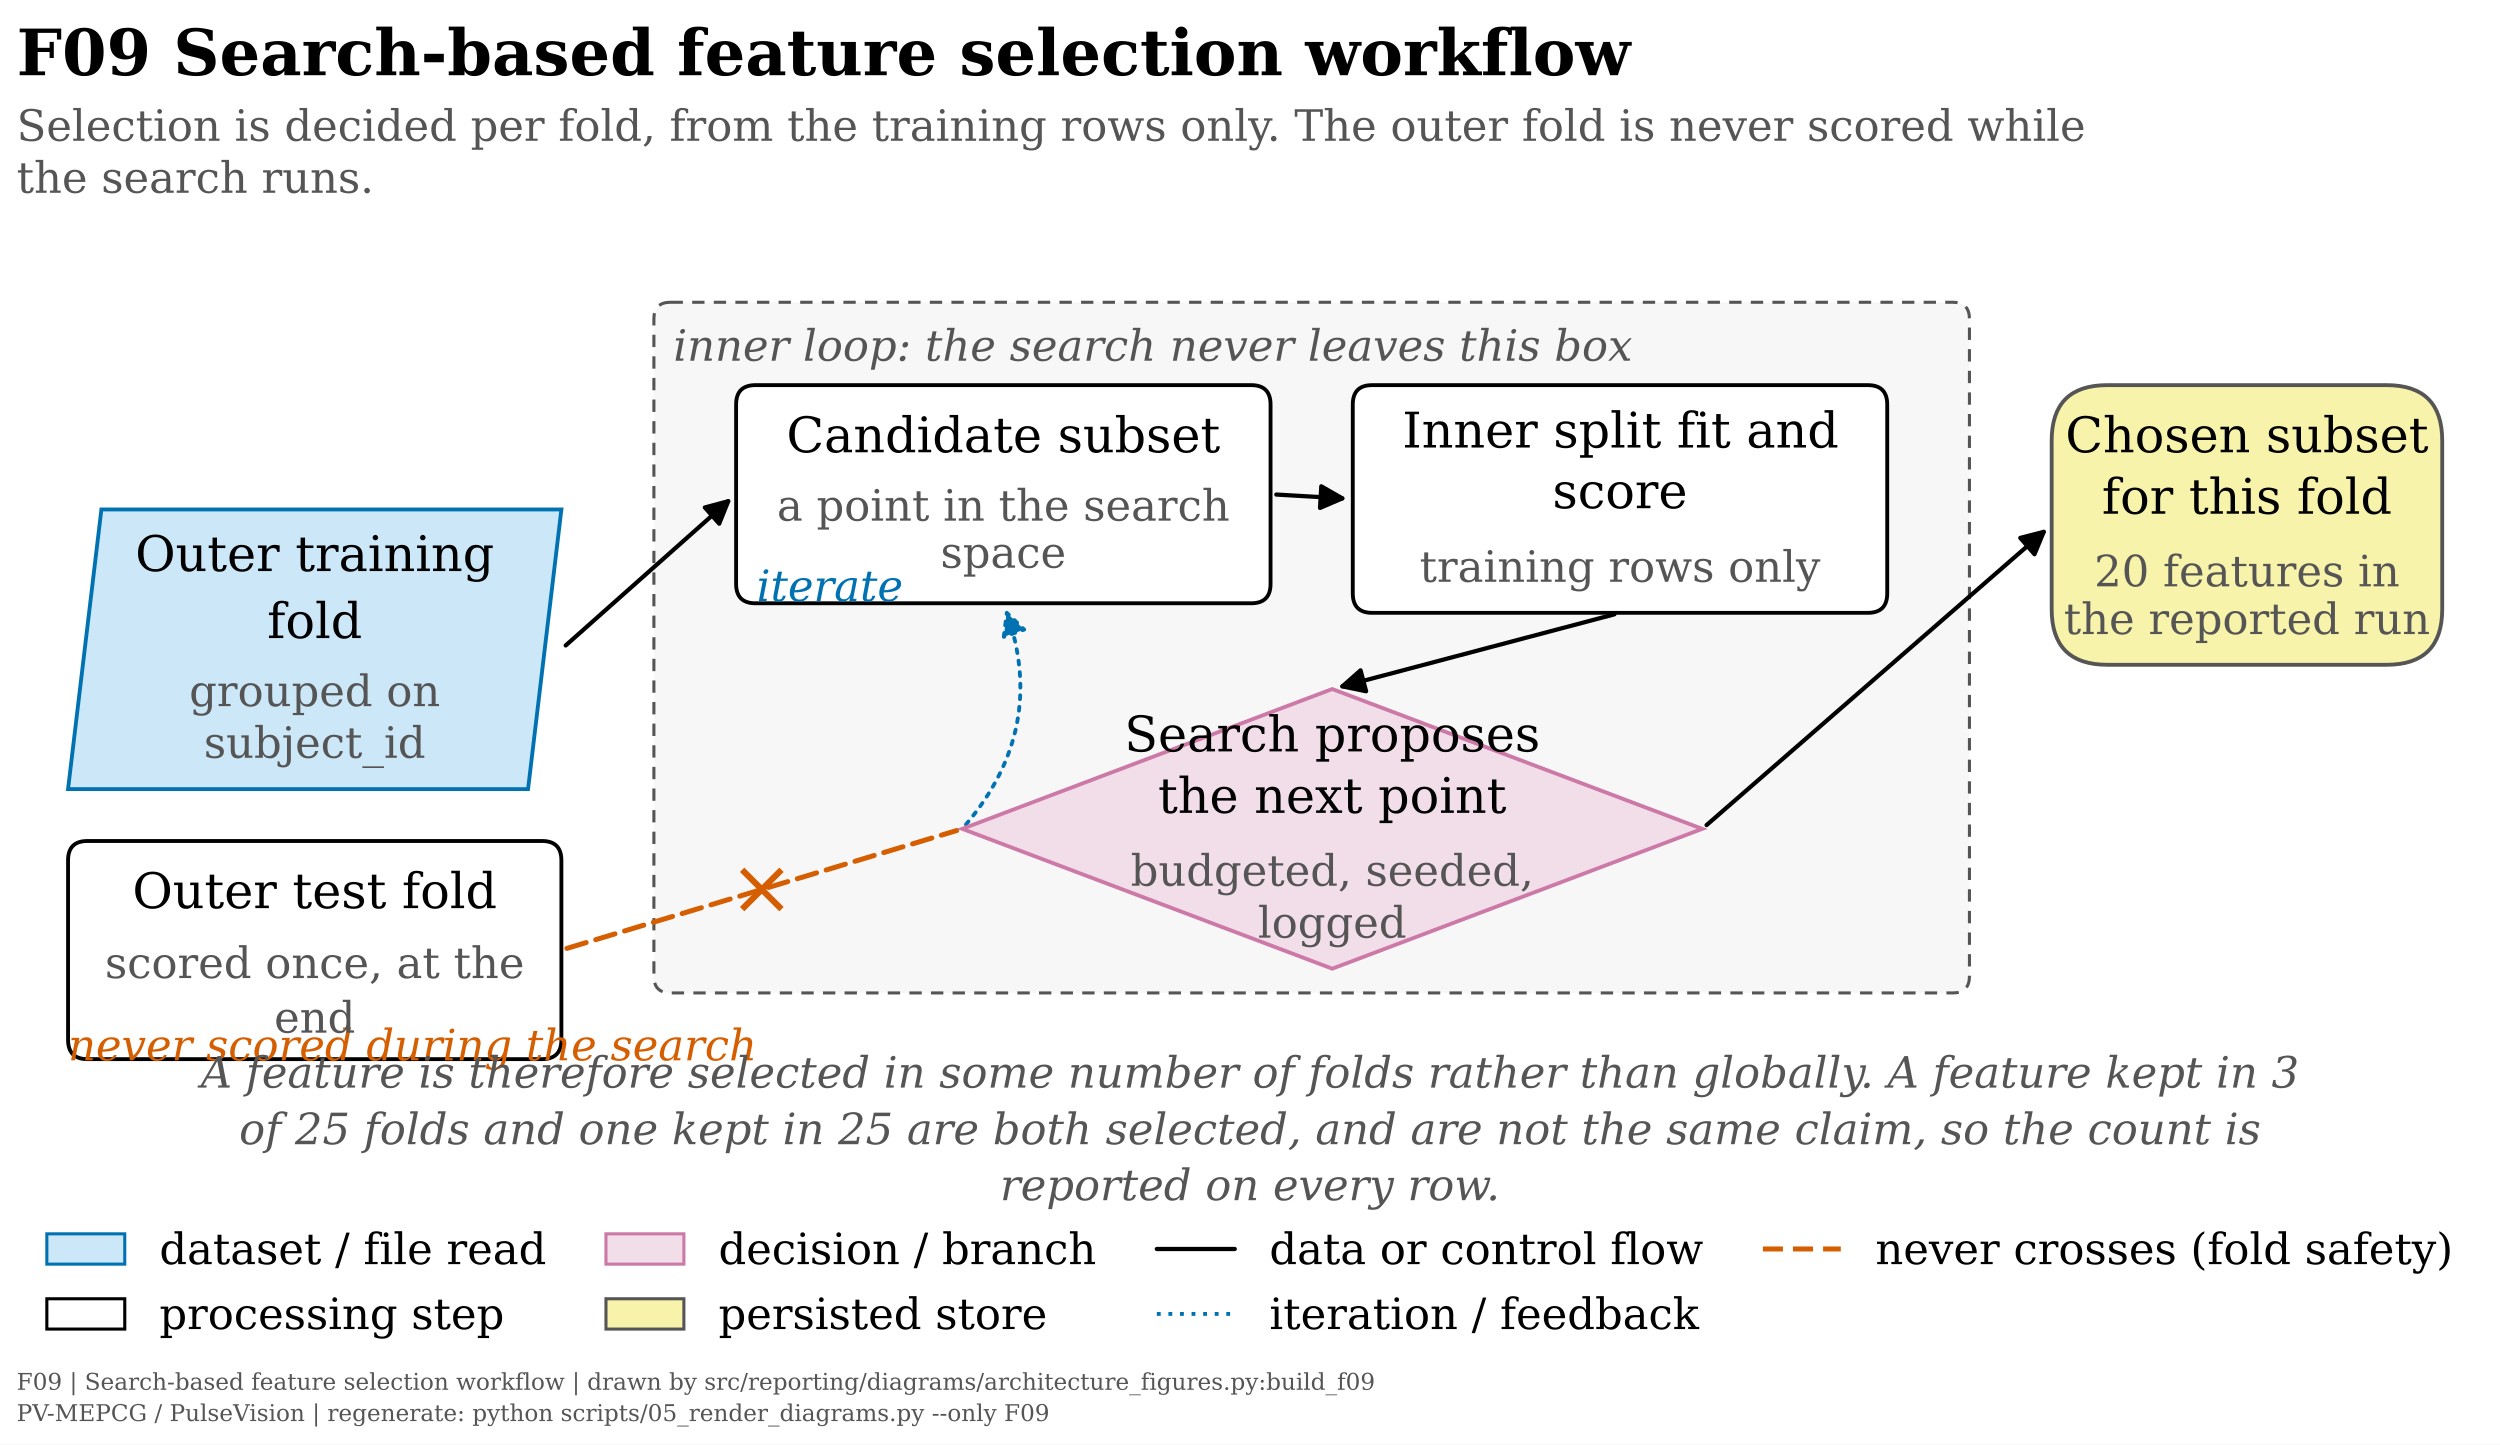
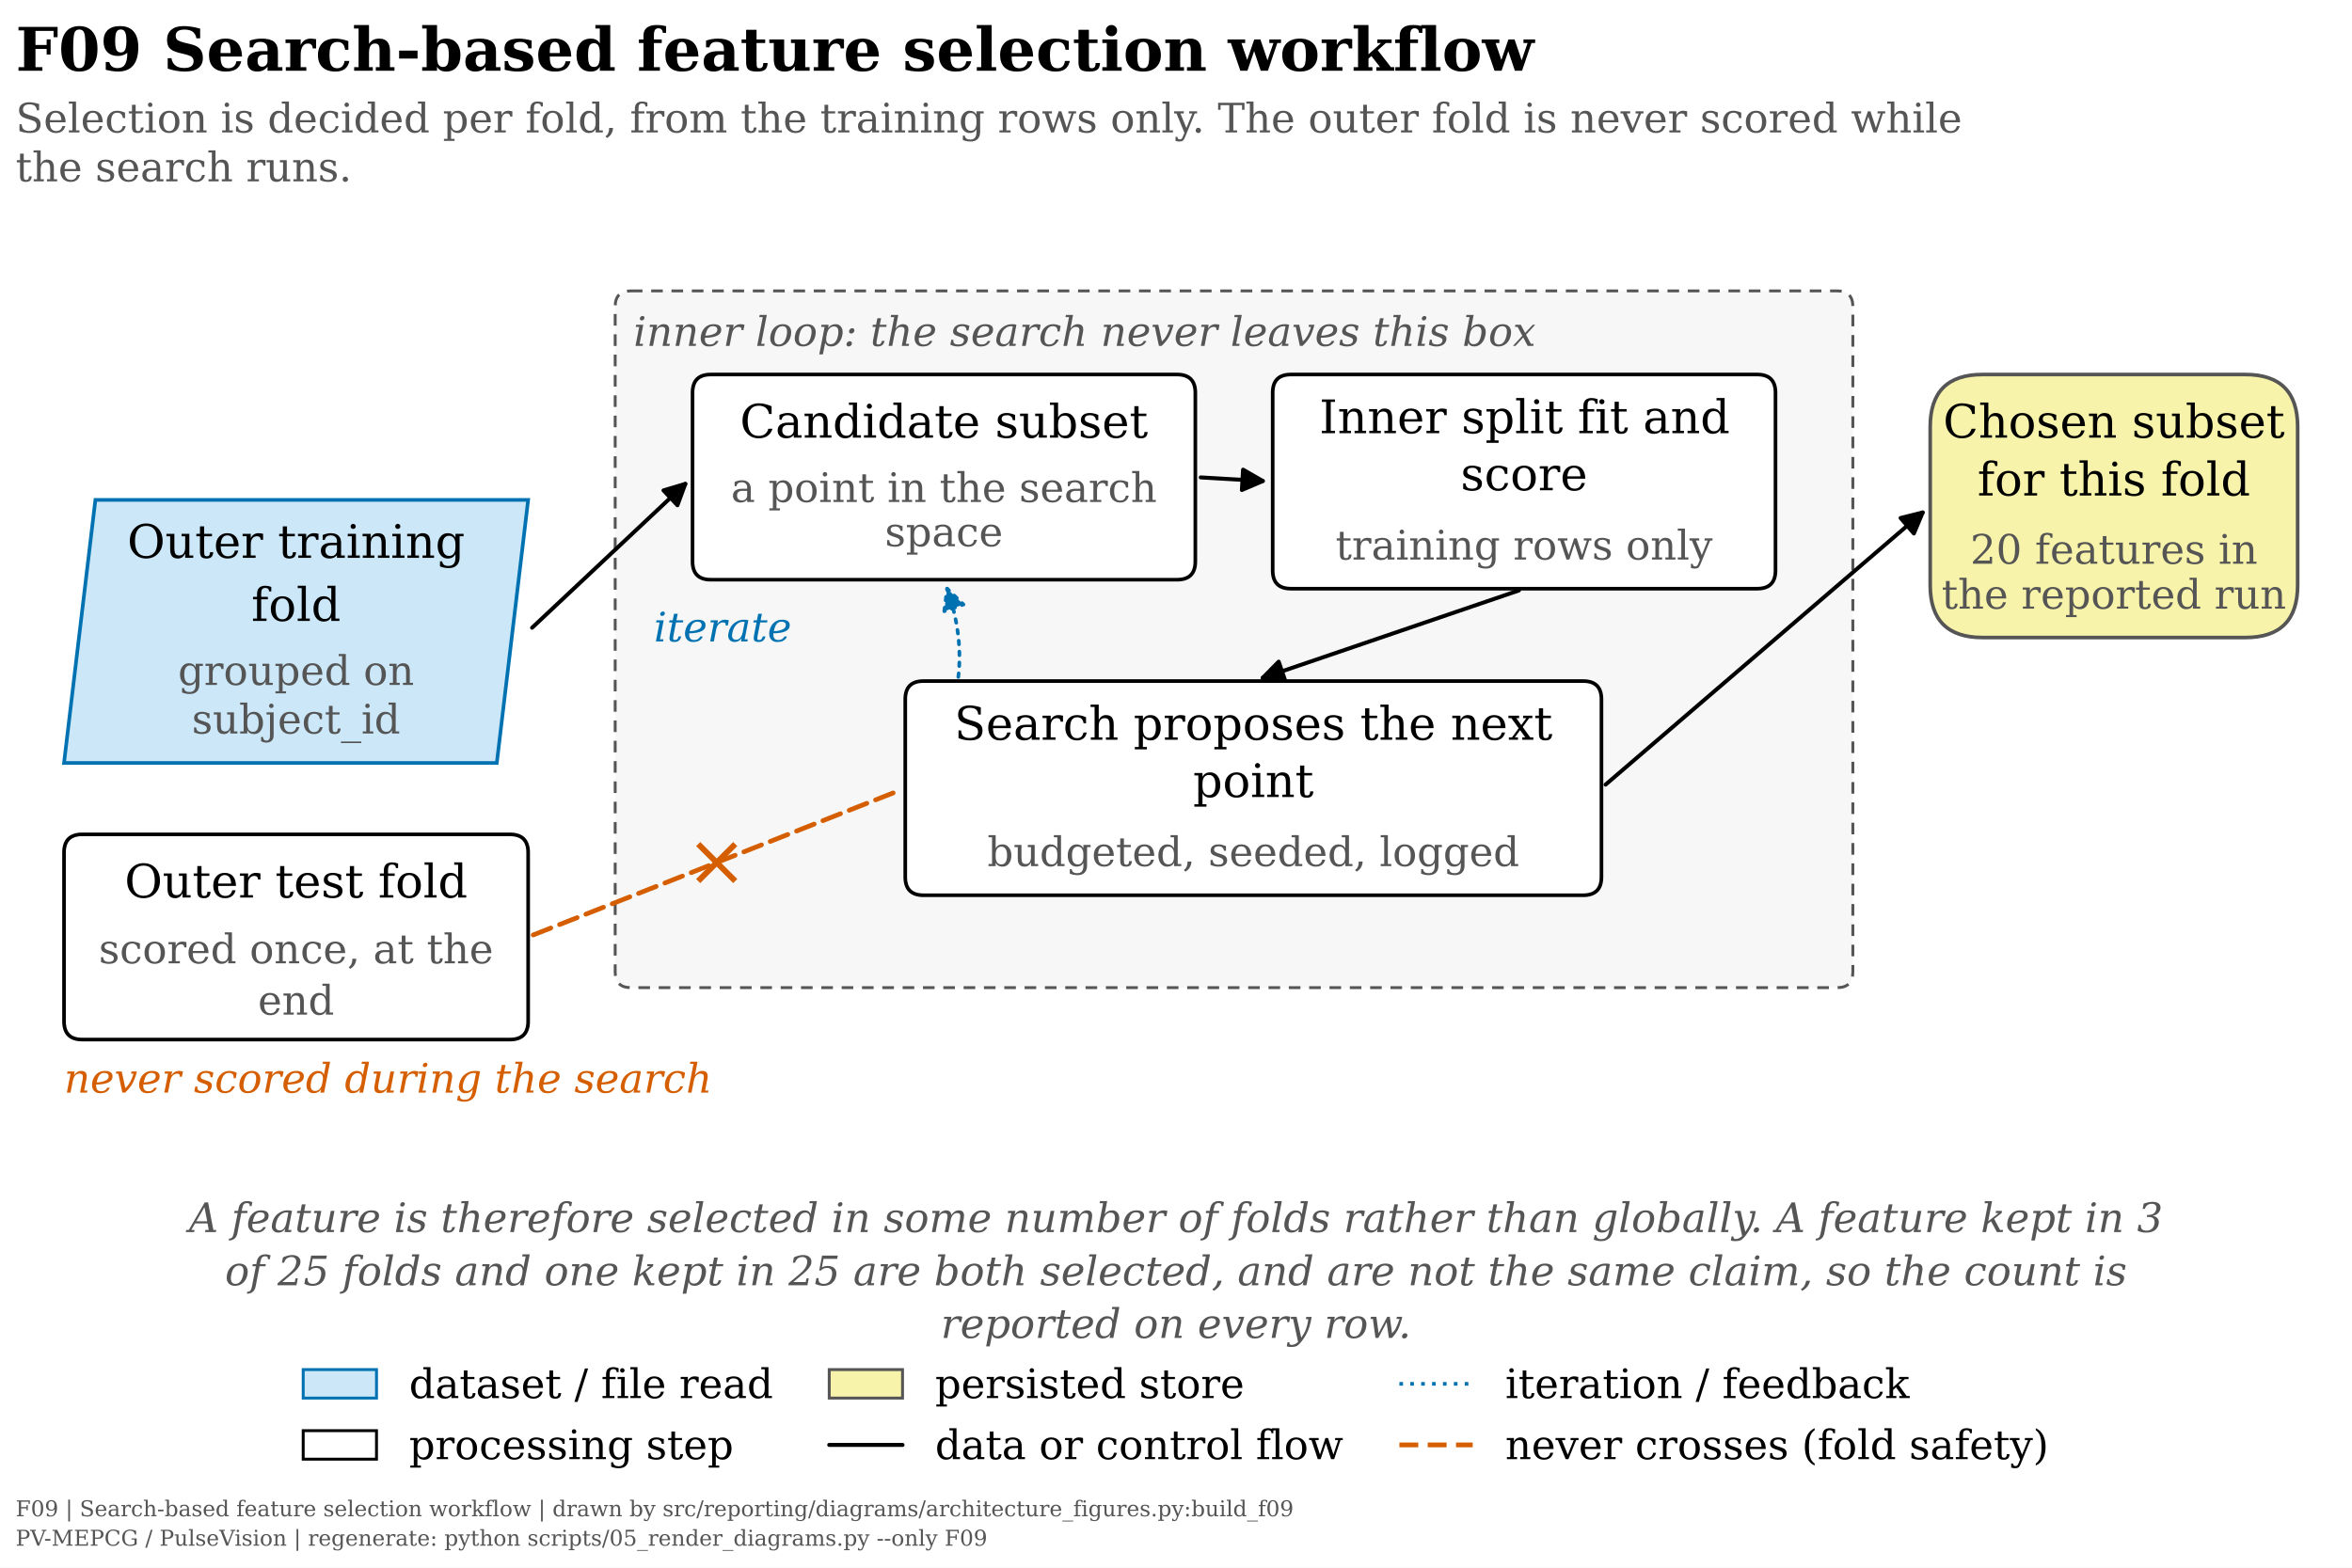
- <svg xmlns="http://www.w3.org/2000/svg" xmlns:xlink="http://www.w3.org/1999/xlink" width="648pt" height="374.4pt" viewBox="0 0 648 374.4" version="1.1">
+ <svg xmlns="http://www.w3.org/2000/svg" xmlns:xlink="http://www.w3.org/1999/xlink" width="648pt" height="432pt" viewBox="0 0 648 432" version="1.1">
  <defs>
    <style type="text/css">*{stroke-linejoin: round; stroke-linecap: butt}</style>
  </defs>
  <g id="figure_1">
    <g id="patch_1">
-       <path d="M 0 374.4  L 648 374.4  L 648 0  L 0 0  z " style="fill: #ffffff" />
+       <path d="M 0 432  L 648 432  L 648 0  L 0 0  z " style="fill: #ffffff" />
    </g>
    <g id="axes_1">
      <g id="patch_2">
-         <path d="M 173.808 78.344  L 506.16 78.344  Q 510.48 78.344 510.48 82.664  L 510.48 253.051  Q 510.48 257.371 506.16 257.371  L 173.808 257.371  Q 169.488 257.371 169.488 253.051  L 169.488 82.664  Q 169.488 78.344 173.808 78.344  z " clip-path="url(#pf3275479c1)" style="fill: #f7f7f7; stroke-dasharray: 3.2,2.4; stroke-dashoffset: 0; stroke: #555555; stroke-width: 0.8; stroke-linejoin: miter" />
+         <path d="M 173.808 80.16  L 506.16 80.16  Q 510.48 80.16 510.48 84.48  L 510.48 267.84  Q 510.48 272.16 506.16 272.16  L 173.808 272.16  Q 169.488 272.16 169.488 267.84  L 169.488 84.48  Q 169.488 80.16 173.808 80.16  z " clip-path="url(#pcbacf1dc0f)" style="fill: #f7f7f7; stroke-dasharray: 3.2,2.4; stroke-dashoffset: 0; stroke: #555555; stroke-width: 0.8; stroke-linejoin: miter" />
      </g>
      <g id="text_1">
-         <text style="font-style: italic; font-size: 11.22px; font-family: 'DejaVu Serif', 'Liberation Serif', 'Times New Roman', serif; text-anchor: start; fill: #555555" x="174.528" y="93.499" transform="rotate(-0 174.528 93.49879)">inner loop: the search never leaves this box</text>
+         <text style="font-style: italic; font-size: 11.22px; font-family: 'DejaVu Serif', 'Liberation Serif', 'Times New Roman', serif; text-anchor: start; fill: #555555" x="174.528" y="95.315" transform="rotate(-0 174.528 95.31501)">inner loop: the search never leaves this box</text>
      </g>
      <g id="patch_3">
-         <path d="M 146.631 167.3  Q 168.154 148.199 188.756 129.914  " clip-path="url(#pf3275479c1)" style="fill: none; stroke: #000000; stroke-width: 1.1; stroke-linecap: round" />
-         <path d="M 182.698 131.54  L 188.756 129.914  L 186.422 135.736  z " clip-path="url(#pf3275479c1)" style="stroke: #000000; stroke-width: 1.1; stroke-linecap: round" />
+         <path d="M 146.604 172.976  Q 168.156 152.737 188.811 133.341  " clip-path="url(#pcbacf1dc0f)" style="fill: none; stroke: #000000; stroke-width: 1.1; stroke-linecap: round" />
+         <path d="M 182.801 135.136  L 188.811 133.341  L 186.642 139.226  z " clip-path="url(#pcbacf1dc0f)" style="stroke: #000000; stroke-width: 1.1; stroke-linecap: round" />
      </g>
      <g id="patch_4">
-         <path d="M 330.824 128.187  Q 339.984 128.718 347.917 129.179  " clip-path="url(#pf3275479c1)" style="fill: none; stroke: #000000; stroke-width: 1.1; stroke-linecap: round" />
-         <path d="M 342.479 126.053  L 347.917 129.179  L 342.154 131.654  z " clip-path="url(#pf3275479c1)" style="stroke: #000000; stroke-width: 1.1; stroke-linecap: round" />
+         <path d="M 330.824 131.56  Q 339.984 132.091 347.917 132.552  " clip-path="url(#pcbacf1dc0f)" style="fill: none; stroke: #000000; stroke-width: 1.1; stroke-linecap: round" />
+         <path d="M 342.479 129.426  L 347.917 132.552  L 342.154 135.027  z " clip-path="url(#pcbacf1dc0f)" style="stroke: #000000; stroke-width: 1.1; stroke-linecap: round" />
      </g>
      <g id="patch_5">
-         <path d="M 418.452 159.231  Q 382.607 168.723 347.952 177.9  " clip-path="url(#pf3275479c1)" style="fill: none; stroke: #000000; stroke-width: 1.1; stroke-linecap: round" />
-         <path d="M 354.093 179.175  L 347.952 177.9  L 352.657 173.752  z " clip-path="url(#pf3275479c1)" style="stroke: #000000; stroke-width: 1.1; stroke-linecap: round" />
+         <path d="M 418.488 162.702  Q 382.608 174.95 347.892 186.799  " clip-path="url(#pcbacf1dc0f)" style="fill: none; stroke: #000000; stroke-width: 1.1; stroke-linecap: round" />
+         <path d="M 354.107 187.642  L 347.892 186.799  L 352.295 182.333  z " clip-path="url(#pcbacf1dc0f)" style="stroke: #000000; stroke-width: 1.1; stroke-linecap: round" />
      </g>
      <g id="patch_6">
-         <path d="M 250.388 213.703  Q 271.529 188.667 260.953 158.837  " clip-path="url(#pf3275479c1)" style="fill: none; stroke-dasharray: 1,2; stroke-dashoffset: 0; stroke: #0072b2; stroke-linecap: round" />
-         <path d="M 260.184 165.062  L 260.953 158.837  L 265.472 163.187  z " clip-path="url(#pf3275479c1)" style="fill: #0072b2; stroke-dasharray: 1,2; stroke-dashoffset: 0; stroke: #0072b2; stroke-linecap: round" />
+         <path d="M 250.391 216.055  Q 271.223 191.525 260.944 162.211  " clip-path="url(#pcbacf1dc0f)" style="fill: none; stroke-dasharray: 1,2; stroke-dashoffset: 0; stroke: #0072b2; stroke-linecap: round" />
+         <path d="M 260.153 168.433  L 260.944 162.211  L 265.447 166.577  z " clip-path="url(#pcbacf1dc0f)" style="fill: #0072b2; stroke-dasharray: 1,2; stroke-dashoffset: 0; stroke: #0072b2; stroke-linecap: round" />
      </g>
      <g id="patch_7">
-         <path d="M 442.347 213.857  Q 486.503 175.455 529.731 137.861  " clip-path="url(#pf3275479c1)" style="fill: none; stroke: #000000; stroke-width: 1.1; stroke-linecap: round" />
-         <path d="M 523.657 139.426  L 529.731 137.861  L 527.339 143.659  z " clip-path="url(#pf3275479c1)" style="stroke: #000000; stroke-width: 1.1; stroke-linecap: round" />
+         <path d="M 442.352 216.214  Q 486.503 178.316 529.721 141.22  " clip-path="url(#pcbacf1dc0f)" style="fill: none; stroke: #000000; stroke-width: 1.1; stroke-linecap: round" />
+         <path d="M 523.637 142.745  L 529.721 141.22  L 527.291 147.002  z " clip-path="url(#pcbacf1dc0f)" style="stroke: #000000; stroke-width: 1.1; stroke-linecap: round" />
      </g>
      <g id="patch_8">
-         <path d="M 146.948 245.823  Q 197.461 230.549 247.973 215.274  " clip-path="url(#pf3275479c1)" style="fill: none; stroke-dasharray: 5.2,2.6; stroke-dashoffset: 0; stroke: #d55e00; stroke-width: 1.3; stroke-linecap: round" />
+         <path d="M 146.91 257.641  Q 197.46 237.691 248.01 217.741  " clip-path="url(#pcbacf1dc0f)" style="fill: none; stroke-dasharray: 5.2,2.6; stroke-dashoffset: 0; stroke: #d55e00; stroke-width: 1.3; stroke-linecap: round" />
      </g>
      <g id="patch_9">
-         <path d="M 26.28 132.052  L 145.512 132.052  L 136.872 204.535  L 17.64 204.535  z " clip-path="url(#pf3275479c1)" style="fill: #cce8f8; stroke: #0072b2; stroke-linejoin: miter" />
+         <path d="M 26.28 137.76  L 145.512 137.76  L 136.872 210.243  L 17.64 210.243  z " clip-path="url(#pcbacf1dc0f)" style="fill: #cce8f8; stroke: #0072b2; stroke-linejoin: miter" />
      </g>
      <g id="patch_10">
-         <path d="M 195.84 99.827  L 324.288 99.827  Q 329.328 99.827 329.328 104.867  L 329.328 151.333  Q 329.328 156.373 324.288 156.373  L 195.84 156.373  Q 190.8 156.373 190.8 151.333  L 190.8 104.867  Q 190.8 99.827 195.84 99.827  z " clip-path="url(#pf3275479c1)" style="fill: #ffffff; stroke: #000000; stroke-linejoin: miter" />
+         <path d="M 195.84 103.2  L 324.288 103.2  Q 329.328 103.2 329.328 108.24  L 329.328 154.706  Q 329.328 159.745 324.288 159.745  L 195.84 159.745  Q 190.8 159.745 190.8 154.706  L 190.8 108.24  Q 190.8 103.2 195.84 103.2  z " clip-path="url(#pcbacf1dc0f)" style="fill: #ffffff; stroke: #000000; stroke-linejoin: miter" />
      </g>
      <g id="patch_11">
-         <path d="M 355.68 99.827  L 484.128 99.827  Q 489.168 99.827 489.168 104.867  L 489.168 153.806  Q 489.168 158.846 484.128 158.846  L 355.68 158.846  Q 350.64 158.846 350.64 153.806  L 350.64 104.867  Q 350.64 99.827 355.68 99.827  z " clip-path="url(#pf3275479c1)" style="fill: #ffffff; stroke: #000000; stroke-linejoin: miter" />
+         <path d="M 355.68 103.2  L 484.128 103.2  Q 489.168 103.2 489.168 108.24  L 489.168 157.179  Q 489.168 162.219 484.128 162.219  L 355.68 162.219  Q 350.64 162.219 350.64 157.179  L 350.64 108.24  Q 350.64 103.2 355.68 103.2  z " clip-path="url(#pcbacf1dc0f)" style="fill: #ffffff; stroke: #000000; stroke-linejoin: miter" />
      </g>
      <g id="patch_12">
-         <path d="M 345.312 178.599  L 441.216 214.84  L 345.312 251.082  L 249.408 214.84  z " clip-path="url(#pf3275479c1)" style="fill: #f2dee9; stroke: #cc79a7; stroke-linejoin: miter" />
+         <path d="M 254.448 187.68  L 436.176 187.68  Q 441.216 187.68 441.216 192.72  L 441.216 241.659  Q 441.216 246.699 436.176 246.699  L 254.448 246.699  Q 249.408 246.699 249.408 241.659  L 249.408 192.72  Q 249.408 187.68 254.448 187.68  z " clip-path="url(#pcbacf1dc0f)" style="fill: #ffffff; stroke: #000000; stroke-linejoin: miter" />
      </g>
      <g id="patch_13">
-         <path d="M 546.192 99.827  L 618.624 99.827  Q 633.024 99.827 633.024 114.227  L 633.024 157.91  Q 633.024 172.31 618.624 172.31  L 546.192 172.31  Q 531.792 172.31 531.792 157.91  L 531.792 114.227  Q 531.792 99.827 546.192 99.827  z " clip-path="url(#pf3275479c1)" style="fill: #f8f3aa; stroke: #555555; stroke-linejoin: miter" />
+         <path d="M 546.192 103.2  L 618.624 103.2  Q 633.024 103.2 633.024 117.6  L 633.024 161.283  Q 633.024 175.683 618.624 175.683  L 546.192 175.683  Q 531.792 175.683 531.792 161.283  L 531.792 117.6  Q 531.792 103.2 546.192 103.2  z " clip-path="url(#pcbacf1dc0f)" style="fill: #f8f3aa; stroke: #555555; stroke-linejoin: miter" />
      </g>
      <g id="patch_14">
-         <path d="M 22.68 217.985  L 140.472 217.985  Q 145.512 217.985 145.512 223.025  L 145.512 269.49  Q 145.512 274.53 140.472 274.53  L 22.68 274.53  Q 17.64 274.53 17.64 269.49  L 17.64 223.025  Q 17.64 217.985 22.68 217.985  z " clip-path="url(#pf3275479c1)" style="fill: #ffffff; stroke: #000000; stroke-linejoin: miter" />
+         <path d="M 22.68 229.92  L 140.472 229.92  Q 145.512 229.92 145.512 234.96  L 145.512 281.425  Q 145.512 286.466 140.472 286.466  L 22.68 286.466  Q 17.64 286.466 17.64 281.425  L 17.64 234.96  Q 17.64 229.92 22.68 229.92  z " clip-path="url(#pcbacf1dc0f)" style="fill: #ffffff; stroke: #000000; stroke-linejoin: miter" />
      </g>
      <g id="line2d_1">
-         <path d="M 197.46 230.549  " clip-path="url(#pf3275479c1)" style="fill: none; stroke: #d55e00; stroke-width: 1.2; stroke-linecap: round" />
+         <path d="M 197.46 237.691  " clip-path="url(#pcbacf1dc0f)" style="fill: none; stroke: #d55e00; stroke-width: 1.2; stroke-linecap: round" />
        <defs>
-           <path id="m4dd1be5d35" d="M -5.1 5.1  L 5.1 -5.1  M -5.1 -5.1  L 5.1 5.1  " style="stroke: #d55e00; stroke-width: 1.6" />
+           <path id="m03ff7b45e7" d="M -5.1 5.1  L 5.1 -5.1  M -5.1 -5.1  L 5.1 5.1  " style="stroke: #d55e00; stroke-width: 1.6" />
        </defs>
-         <g clip-path="url(#pf3275479c1)">
-           <use xlink:href="#m4dd1be5d35" x="197.46" y="230.549" style="fill: #d55e00; stroke: #d55e00; stroke-width: 1.6" />
+         <g clip-path="url(#pcbacf1dc0f)">
+           <use xlink:href="#m03ff7b45e7" x="197.46" y="237.691" style="fill: #d55e00; stroke: #d55e00; stroke-width: 1.6" />
        </g>
      </g>
      <g id="text_2">
-         <text style="font-style: italic; font-size: 11.22px; font-family: 'DejaVu Serif', 'Liberation Serif', 'Times New Roman', serif; text-anchor: start; fill: #0072b2" x="196.128" y="155.793" transform="rotate(-0 196.128 155.7928)">iterate</text>
+         <text style="font-style: italic; font-size: 11.22px; font-family: 'DejaVu Serif', 'Liberation Serif', 'Times New Roman', serif; text-anchor: start; fill: #0072b2" x="180.144" y="176.753" transform="rotate(-0 180.144 176.7535)">iterate</text>
      </g>
      <g id="text_3">
-         <text style="font-style: italic; font-size: 11.22px; font-family: 'DejaVu Serif', 'Liberation Serif', 'Times New Roman', serif; text-anchor: start; fill: #d55e00" x="17.64" y="274.841" transform="rotate(-0 17.64 274.8411)">never scored during the search</text>
+         <text style="font-style: italic; font-size: 11.22px; font-family: 'DejaVu Serif', 'Liberation Serif', 'Times New Roman', serif; text-anchor: start; fill: #d55e00" x="17.64" y="301.095" transform="rotate(-0 17.64 301.0948)">never scored during the search</text>
      </g>
      <g id="text_4">
-         <text style="font-style: italic; font-size: 11.22px; font-family: 'DejaVu Serif', 'Liberation Serif', 'Times New Roman', serif; fill: #555555" transform="translate(52.04911 281.9113)">A feature is therefore selected in some number of folds rather than globally. A feature kept in 3</text>
-         <text style="font-style: italic; font-size: 11.22px; font-family: 'DejaVu Serif', 'Liberation Serif', 'Times New Roman', serif; fill: #555555" transform="translate(61.98232 296.577)">of 25 folds and one kept in 25 are both selected, and are not the same claim, so the count is</text>
-         <text style="font-style: italic; font-size: 11.22px; font-family: 'DejaVu Serif', 'Liberation Serif', 'Times New Roman', serif; fill: #555555" transform="translate(259.2027 311.0833)">reported on every row.</text>
+         <text style="font-style: italic; font-size: 11.22px; font-family: 'DejaVu Serif', 'Liberation Serif', 'Times New Roman', serif; fill: #555555" transform="translate(52.04911 339.5113)">A feature is therefore selected in some number of folds rather than globally. A feature kept in 3</text>
+         <text style="font-style: italic; font-size: 11.22px; font-family: 'DejaVu Serif', 'Liberation Serif', 'Times New Roman', serif; fill: #555555" transform="translate(61.98232 354.177)">of 25 folds and one kept in 25 are both selected, and are not the same claim, so the count is</text>
+         <text style="font-style: italic; font-size: 11.22px; font-family: 'DejaVu Serif', 'Liberation Serif', 'Times New Roman', serif; fill: #555555" transform="translate(259.2027 368.6833)">reported on every row.</text>
      </g>
      <g id="text_5">
-         <text style="font-size: 12.75px; font-family: 'DejaVu Serif', 'Liberation Serif', 'Times New Roman', serif" transform="translate(35.05444 148.0156)">Outer training</text>
-         <text style="font-size: 12.75px; font-family: 'DejaVu Serif', 'Liberation Serif', 'Times New Roman', serif" transform="translate(69.2583 165.3915)">fold</text>
+         <text style="font-size: 12.75px; font-family: 'DejaVu Serif', 'Liberation Serif', 'Times New Roman', serif" transform="translate(35.05444 153.7237)">Outer training</text>
+         <text style="font-size: 12.75px; font-family: 'DejaVu Serif', 'Liberation Serif', 'Times New Roman', serif" transform="translate(69.2583 171.0996)">fold</text>
      </g>
      <g id="text_6">
-         <text style="font-size: 11.22px; font-family: 'DejaVu Serif', 'Liberation Serif', 'Times New Roman', serif; fill: #555555" transform="translate(49.03625 183.0351)">grouped on</text>
-         <text style="font-size: 11.22px; font-family: 'DejaVu Serif', 'Liberation Serif', 'Times New Roman', serif; fill: #555555" transform="translate(52.84666 196.4229)">subject_id</text>
+         <text style="font-size: 11.22px; font-family: 'DejaVu Serif', 'Liberation Serif', 'Times New Roman', serif; fill: #555555" transform="translate(49.03625 188.7433)">grouped on</text>
+         <text style="font-size: 11.22px; font-family: 'DejaVu Serif', 'Liberation Serif', 'Times New Roman', serif; fill: #555555" transform="translate(52.84666 202.131)">subject_id</text>
      </g>
      <g id="text_7">
-         <text style="font-size: 12.75px; font-family: 'DejaVu Serif', 'Liberation Serif', 'Times New Roman', serif; text-anchor: middle" x="260.064" y="117.229" transform="rotate(-0 260.064 117.2291)">Candidate subset</text>
+         <text style="font-size: 12.75px; font-family: 'DejaVu Serif', 'Liberation Serif', 'Times New Roman', serif; text-anchor: middle" x="260.064" y="120.602" transform="rotate(-0 260.064 120.6021)">Candidate subset</text>
      </g>
      <g id="text_8">
-         <text style="font-size: 11.22px; font-family: 'DejaVu Serif', 'Liberation Serif', 'Times New Roman', serif; fill: #555555" transform="translate(201.3808 134.9525)">a point in the search</text>
-         <text style="font-size: 11.22px; font-family: 'DejaVu Serif', 'Liberation Serif', 'Times New Roman', serif; fill: #555555" transform="translate(243.7871 147.1455)">space</text>
+         <text style="font-size: 11.22px; font-family: 'DejaVu Serif', 'Liberation Serif', 'Times New Roman', serif; fill: #555555" transform="translate(201.3808 138.3255)">a point in the search</text>
+         <text style="font-size: 11.22px; font-family: 'DejaVu Serif', 'Liberation Serif', 'Times New Roman', serif; fill: #555555" transform="translate(243.7871 150.5185)">space</text>
      </g>
      <g id="text_9">
-         <text style="font-size: 12.75px; font-family: 'DejaVu Serif', 'Liberation Serif', 'Times New Roman', serif" transform="translate(363.4813 115.994)">Inner split fit and</text>
-         <text style="font-size: 12.75px; font-family: 'DejaVu Serif', 'Liberation Serif', 'Times New Roman', serif" transform="translate(402.4046 131.7223)">score</text>
+         <text style="font-size: 12.75px; font-family: 'DejaVu Serif', 'Liberation Serif', 'Times New Roman', serif" transform="translate(363.4813 119.367)">Inner split fit and</text>
+         <text style="font-size: 12.75px; font-family: 'DejaVu Serif', 'Liberation Serif', 'Times New Roman', serif" transform="translate(402.4046 135.0953)">score</text>
      </g>
      <g id="text_10">
-         <text style="font-size: 11.22px; font-family: 'DejaVu Serif', 'Liberation Serif', 'Times New Roman', serif; text-anchor: middle; fill: #555555" x="419.904" y="150.81" transform="rotate(-0 419.904 150.8103)">training rows only</text>
+         <text style="font-size: 11.22px; font-family: 'DejaVu Serif', 'Liberation Serif', 'Times New Roman', serif; text-anchor: middle; fill: #555555" x="419.904" y="154.183" transform="rotate(-0 419.904 154.1833)">training rows only</text>
      </g>
      <g id="text_11">
-         <text style="font-size: 12.75px; font-family: 'DejaVu Serif', 'Liberation Serif', 'Times New Roman', serif" transform="translate(291.4213 194.7659)">Search proposes</text>
-         <text style="font-size: 12.75px; font-family: 'DejaVu Serif', 'Liberation Serif', 'Times New Roman', serif" transform="translate(300.1571 210.7034)">the next point</text>
+         <text style="font-size: 12.75px; font-family: 'DejaVu Serif', 'Liberation Serif', 'Times New Roman', serif" transform="translate(262.8922 203.847)">Search proposes the next</text>
+         <text style="font-size: 12.75px; font-family: 'DejaVu Serif', 'Liberation Serif', 'Times New Roman', serif" transform="translate(328.6862 219.6311)">point</text>
      </g>
      <g id="text_12">
-         <text style="font-size: 11.22px; font-family: 'DejaVu Serif', 'Liberation Serif', 'Times New Roman', serif; fill: #555555" transform="translate(293.0671 229.5822)">budgeted, seeded,</text>
-         <text style="font-size: 11.22px; font-family: 'DejaVu Serif', 'Liberation Serif', 'Times New Roman', serif; fill: #555555" transform="translate(326.046 243.0462)">logged</text>
+         <text style="font-size: 11.22px; font-family: 'DejaVu Serif', 'Liberation Serif', 'Times New Roman', serif; text-anchor: middle; fill: #555555" x="345.312" y="238.663" transform="rotate(-0 345.312 238.6633)">budgeted, seeded, logged</text>
      </g>
      <g id="text_13">
-         <text style="font-size: 12.75px; font-family: 'DejaVu Serif', 'Liberation Serif', 'Times New Roman', serif" transform="translate(535.3456 117.2291)">Chosen subset</text>
-         <text style="font-size: 12.75px; font-family: 'DejaVu Serif', 'Liberation Serif', 'Times New Roman', serif" transform="translate(544.8154 133.1666)">for this fold</text>
+         <text style="font-size: 12.75px; font-family: 'DejaVu Serif', 'Liberation Serif', 'Times New Roman', serif" transform="translate(535.3456 120.6021)">Chosen subset</text>
+         <text style="font-size: 12.75px; font-family: 'DejaVu Serif', 'Liberation Serif', 'Times New Roman', serif" transform="translate(544.8154 136.5396)">for this fold</text>
      </g>
      <g id="text_14">
-         <text style="font-size: 11.22px; font-family: 'DejaVu Serif', 'Liberation Serif', 'Times New Roman', serif; fill: #555555" transform="translate(542.8058 151.977)">20 features in</text>
-         <text style="font-size: 11.22px; font-family: 'DejaVu Serif', 'Liberation Serif', 'Times New Roman', serif; fill: #555555" transform="translate(534.9281 164.354)">the reported run</text>
+         <text style="font-size: 11.22px; font-family: 'DejaVu Serif', 'Liberation Serif', 'Times New Roman', serif; fill: #555555" transform="translate(542.8058 155.35)">20 features in</text>
+         <text style="font-size: 11.22px; font-family: 'DejaVu Serif', 'Liberation Serif', 'Times New Roman', serif; fill: #555555" transform="translate(534.9281 167.727)">the reported run</text>
      </g>
      <g id="text_15">
-         <text style="font-size: 12.75px; font-family: 'DejaVu Serif', 'Liberation Serif', 'Times New Roman', serif; text-anchor: middle" x="81.576" y="235.387" transform="rotate(-0 81.576 235.387)">Outer test fold</text>
+         <text style="font-size: 12.75px; font-family: 'DejaVu Serif', 'Liberation Serif', 'Times New Roman', serif; text-anchor: middle" x="81.576" y="247.322" transform="rotate(-0 81.576 247.3221)">Outer test fold</text>
      </g>
      <g id="text_16">
-         <text style="font-size: 11.22px; font-family: 'DejaVu Serif', 'Liberation Serif', 'Times New Roman', serif; fill: #555555" transform="translate(27.21335 253.5127)">scored once, at the</text>
-         <text style="font-size: 11.22px; font-family: 'DejaVu Serif', 'Liberation Serif', 'Times New Roman', serif; fill: #555555" transform="translate(71.05111 267.6613)">end</text>
+         <text style="font-size: 11.22px; font-family: 'DejaVu Serif', 'Liberation Serif', 'Times New Roman', serif; fill: #555555" transform="translate(27.21335 265.4479)">scored once, at the</text>
+         <text style="font-size: 11.22px; font-family: 'DejaVu Serif', 'Liberation Serif', 'Times New Roman', serif; fill: #555555" transform="translate(71.05111 279.5965)">end</text>
      </g>
    </g>
    <g id="text_17">
      <text style="font-weight: 700; font-size: 16.575px; font-family: 'DejaVu Serif', 'Liberation Serif', 'Times New Roman', serif; text-anchor: start" x="4.32" y="19.484" transform="rotate(-0 4.32 19.48386)">F09  Search-based feature selection workflow</text>
    </g>
    <g id="text_18">
      <text style="font-size: 11.22px; font-family: 'DejaVu Serif', 'Liberation Serif', 'Times New Roman', serif; fill: #555555" transform="translate(4.32 36.50147)">Selection is decided per fold, from the training rows only. The outer fold is never scored while</text>
      <text style="font-size: 11.22px; font-family: 'DejaVu Serif', 'Liberation Serif', 'Times New Roman', serif; fill: #555555" transform="translate(4.32 49.96854)">the search runs.</text>
    </g>
    <g id="text_19">
-       <text style="font-size: 6px; font-family: 'DejaVu Serif', 'Liberation Serif', 'Times New Roman', serif; fill: #555555" transform="translate(4.32 360.2353)">F09  |  Search-based feature selection workflow  |  drawn by src/reporting/diagrams/architecture_figures.py:build_f09</text>
-       <text style="font-size: 6px; font-family: 'DejaVu Serif', 'Liberation Serif', 'Times New Roman', serif; fill: #555555" transform="translate(4.32 368.3353)">PV-MEPCG / PulseVision  |  regenerate: python scripts/05_render_diagrams.py --only F09</text>
+       <text style="font-size: 6px; font-family: 'DejaVu Serif', 'Liberation Serif', 'Times New Roman', serif; fill: #555555" transform="translate(4.32 417.8353)">F09  |  Search-based feature selection workflow  |  drawn by src/reporting/diagrams/architecture_figures.py:build_f09</text>
+       <text style="font-size: 6px; font-family: 'DejaVu Serif', 'Liberation Serif', 'Times New Roman', serif; fill: #555555" transform="translate(4.32 425.9353)">PV-MEPCG / PulseVision  |  regenerate: python scripts/05_render_diagrams.py --only F09</text>
    </g>
    <g id="legend_1">
      <g id="patch_15">
-         <path d="M 12.142 327.664  L 32.338 327.664  L 32.338 319.81  L 12.142 319.81  z " style="fill: #cce8f8; stroke: #0072b2; stroke-width: 0.8; stroke-linejoin: miter" />
+         <path d="M 83.534 385.264  L 103.73 385.264  L 103.73 377.41  L 83.534 377.41  z " style="fill: #cce8f8; stroke: #0072b2; stroke-width: 0.8; stroke-linejoin: miter" />
      </g>
      <g id="text_20">
-         <text style="font-size: 11.22px; font-family: 'DejaVu Serif', 'Liberation Serif', 'Times New Roman', serif; text-anchor: start" x="41.314" y="327.664" transform="rotate(-0 41.31385 327.6637)">dataset / file read</text>
+         <text style="font-size: 11.22px; font-family: 'DejaVu Serif', 'Liberation Serif', 'Times New Roman', serif; text-anchor: start" x="112.706" y="385.264" transform="rotate(-0 112.7064 385.2637)">dataset / file read</text>
      </g>
      <g id="patch_16">
-         <path d="M 12.142 344.495  L 32.338 344.495  L 32.338 336.641  L 12.142 336.641  z " style="fill: #ffffff; stroke: #000000; stroke-width: 0.8; stroke-linejoin: miter" />
+         <path d="M 83.534 402.095  L 103.73 402.095  L 103.73 394.241  L 83.534 394.241  z " style="fill: #ffffff; stroke: #000000; stroke-width: 0.8; stroke-linejoin: miter" />
      </g>
      <g id="text_21">
-         <text style="font-size: 11.22px; font-family: 'DejaVu Serif', 'Liberation Serif', 'Times New Roman', serif; text-anchor: start" x="41.314" y="344.495" transform="rotate(-0 41.31385 344.4946)">processing step</text>
+         <text style="font-size: 11.22px; font-family: 'DejaVu Serif', 'Liberation Serif', 'Times New Roman', serif; text-anchor: start" x="112.706" y="402.095" transform="rotate(-0 112.7064 402.0946)">processing step</text>
      </g>
      <g id="patch_17">
-         <path d="M 157.067 327.664  L 177.263 327.664  L 177.263 319.81  L 157.067 319.81  z " style="fill: #f2dee9; stroke: #cc79a7; stroke-width: 0.8; stroke-linejoin: miter" />
+         <path d="M 228.46 385.264  L 248.656 385.264  L 248.656 377.41  L 228.46 377.41  z " style="fill: #f8f3aa; stroke: #555555; stroke-width: 0.8; stroke-linejoin: miter" />
      </g>
      <g id="text_22">
-         <text style="font-size: 11.22px; font-family: 'DejaVu Serif', 'Liberation Serif', 'Times New Roman', serif; text-anchor: start" x="186.239" y="327.664" transform="rotate(-0 186.2394 327.6637)">decision / branch</text>
+         <text style="font-size: 11.22px; font-family: 'DejaVu Serif', 'Liberation Serif', 'Times New Roman', serif; text-anchor: start" x="257.632" y="385.264" transform="rotate(-0 257.6319 385.2637)">persisted store</text>
      </g>
-       <g id="patch_18">
-         <path d="M 157.067 344.495  L 177.263 344.495  L 177.263 336.641  L 157.067 336.641  z " style="fill: #f8f3aa; stroke: #555555; stroke-width: 0.8; stroke-linejoin: miter" />
+       <g id="line2d_2">
+         <path d="M 228.46 398.168  L 238.558 398.168  L 248.656 398.168  " style="fill: none; stroke: #000000; stroke-width: 1.1; stroke-linecap: round" />
      </g>
      <g id="text_23">
-         <text style="font-size: 11.22px; font-family: 'DejaVu Serif', 'Liberation Serif', 'Times New Roman', serif; text-anchor: start" x="186.239" y="344.495" transform="rotate(-0 186.2394 344.4946)">persisted store</text>
+         <text style="font-size: 11.22px; font-family: 'DejaVu Serif', 'Liberation Serif', 'Times New Roman', serif; text-anchor: start" x="257.632" y="402.095" transform="rotate(-0 257.6319 402.0946)">data or control flow</text>
      </g>
-       <g id="line2d_2">
-         <path d="M 299.852 323.737  L 309.95 323.737  L 320.048 323.737  " style="fill: none; stroke: #000000; stroke-width: 1.1; stroke-linecap: round" />
+       <g id="line2d_3">
+         <path d="M 385.549 381.337  L 395.647 381.337  L 405.745 381.337  " style="fill: none; stroke-dasharray: 1,2; stroke-dashoffset: 0; stroke: #0072b2" />
      </g>
      <g id="text_24">
-         <text style="font-size: 11.22px; font-family: 'DejaVu Serif', 'Liberation Serif', 'Times New Roman', serif; text-anchor: start" x="329.024" y="327.664" transform="rotate(-0 329.0245 327.6637)">data or control flow</text>
+         <text style="font-size: 11.22px; font-family: 'DejaVu Serif', 'Liberation Serif', 'Times New Roman', serif; text-anchor: start" x="414.721" y="385.264" transform="rotate(-0 414.7207 385.2637)">iteration / feedback</text>
      </g>
-       <g id="line2d_3">
-         <path d="M 299.852 340.568  L 309.95 340.568  L 320.048 340.568  " style="fill: none; stroke-dasharray: 1,2; stroke-dashoffset: 0; stroke: #0072b2" />
+       <g id="line2d_4">
+         <path d="M 385.549 398.168  L 395.647 398.168  L 405.745 398.168  " style="fill: none; stroke-dasharray: 5.2,2.6; stroke-dashoffset: 0; stroke: #d55e00; stroke-width: 1.3" />
      </g>
      <g id="text_25">
-         <text style="font-size: 11.22px; font-family: 'DejaVu Serif', 'Liberation Serif', 'Times New Roman', serif; text-anchor: start" x="329.024" y="344.495" transform="rotate(-0 329.0245 344.4946)">iteration / feedback</text>
-       </g>
-       <g id="line2d_4">
-         <path d="M 456.941 323.737  L 467.039 323.737  L 477.137 323.737  " style="fill: none; stroke-dasharray: 5.2,2.6; stroke-dashoffset: 0; stroke: #d55e00; stroke-width: 1.3" />
-       </g>
-       <g id="text_26">
-         <text style="font-size: 11.22px; font-family: 'DejaVu Serif', 'Liberation Serif', 'Times New Roman', serif; text-anchor: start" x="486.113" y="327.664" transform="rotate(-0 486.1132 327.6637)">never crosses (fold safety)</text>
+         <text style="font-size: 11.22px; font-family: 'DejaVu Serif', 'Liberation Serif', 'Times New Roman', serif; text-anchor: start" x="414.721" y="402.095" transform="rotate(-0 414.7207 402.0946)">never crosses (fold safety)</text>
      </g>
    </g>
  </g>
  <defs>
-     <clipPath id="pf3275479c1">
-       <rect x="4.32" y="53.28" width="639.36" height="264.96" />
+     <clipPath id="pcbacf1dc0f">
+       <rect x="4.32" y="53.28" width="639.36" height="322.56" />
    </clipPath>
  </defs>
</svg>
